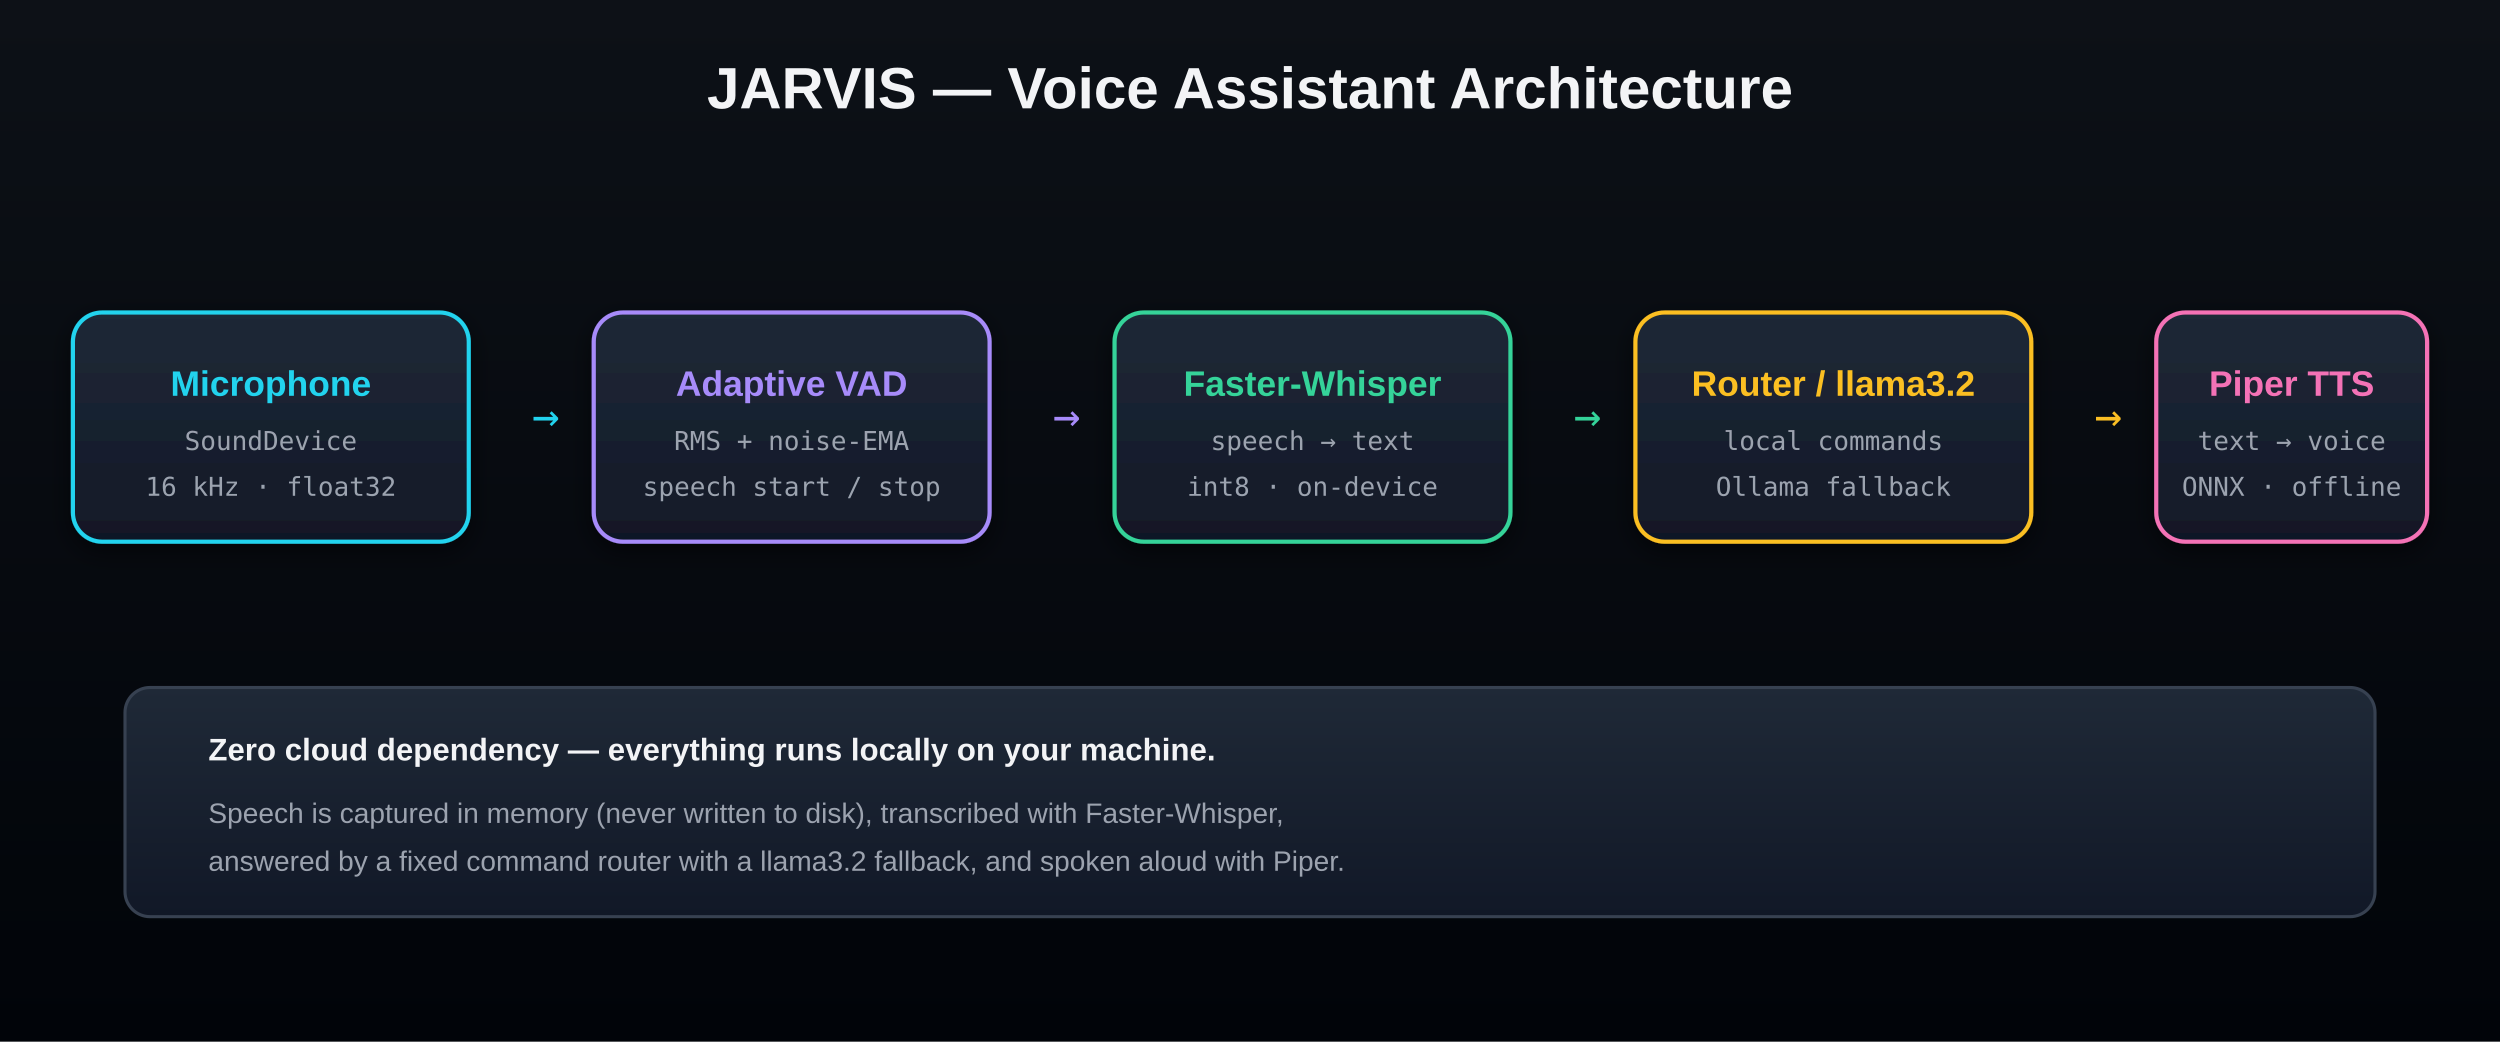
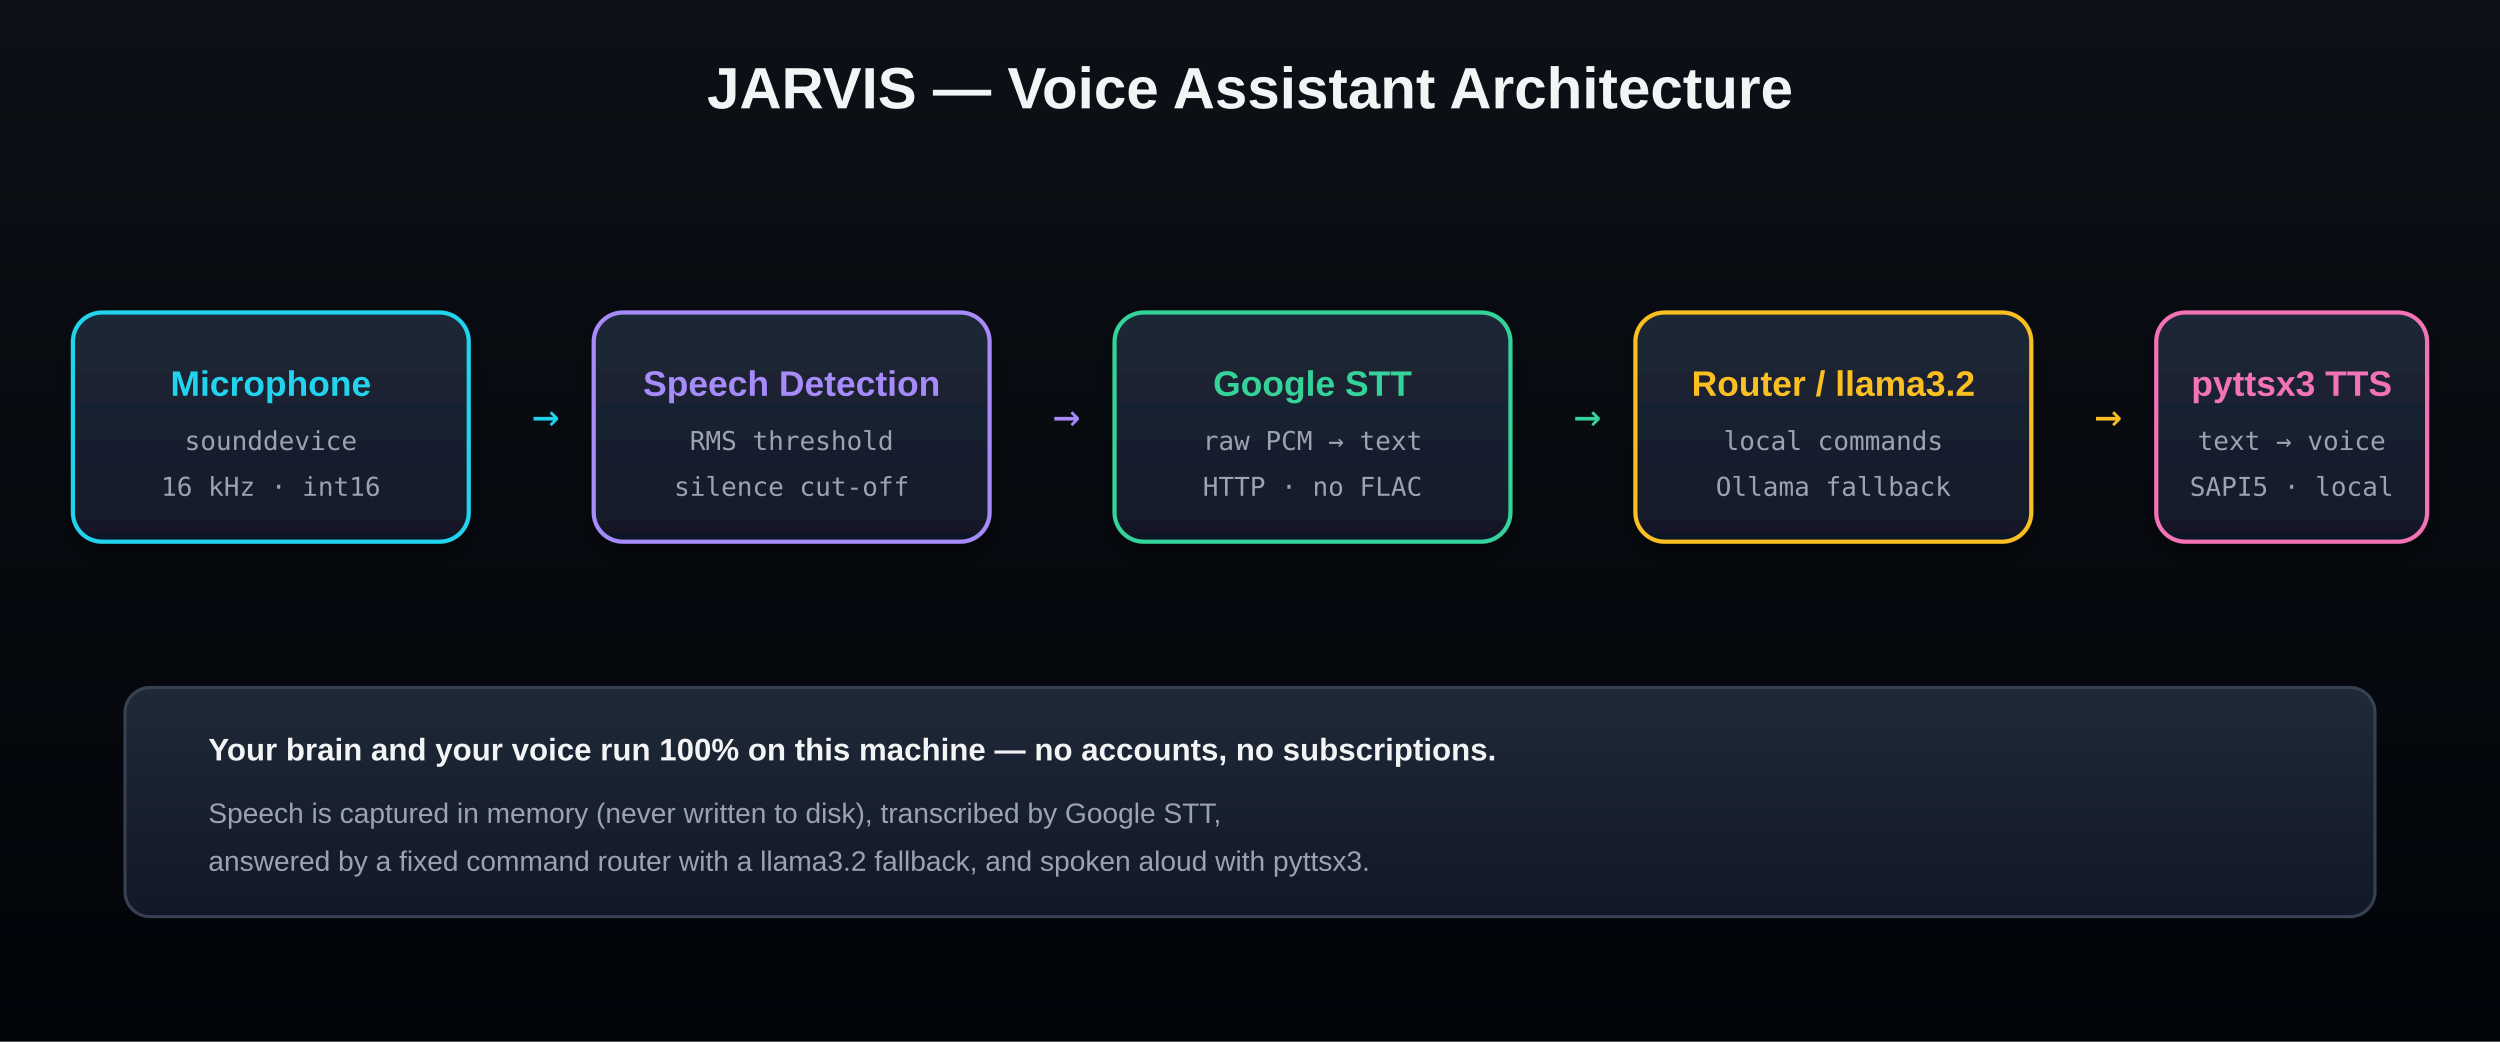
<svg xmlns="http://www.w3.org/2000/svg" width="1200" height="500" viewBox="0 0 1200 500">
  <defs>
    <linearGradient id="bg" x1="0" y1="0" x2="0" y2="1">
      <stop offset="0%" stop-color="#0d1117" />
      <stop offset="100%" stop-color="#010409" />
    </linearGradient>
    <linearGradient id="box" x1="0" y1="0" x2="0" y2="1">
      <stop offset="0%" stop-color="#1f2937" />
      <stop offset="100%" stop-color="#111827" />
    </linearGradient>
    <linearGradient id="accent" x1="0" y1="0" x2="1" y2="1">
      <stop offset="0%" stop-color="#22d3ee" />
      <stop offset="100%" stop-color="#a78bfa" />
    </linearGradient>
    <filter id="shadow" x="-20%" y="-20%" width="140%" height="140%">
      <feDropShadow dx="0" dy="4" stdDeviation="6" flood-color="#000" flood-opacity="0.55" />
    </filter>
  </defs>
  <rect width="1200" height="500" fill="url(#bg)" />
  <text x="600" y="52" text-anchor="middle" font-family="Segoe UI, Arial, sans-serif" font-size="28" font-weight="700" fill="#f3f4f6">JARVIS — Voice Assistant Architecture</text>
  <line x1="420" y1="70" x2="780" y2="70" stroke="url(#accent)" stroke-width="3" stroke-linecap="round" />
  <g filter="url(#shadow)">
    <rect x="35" y="150" width="190" height="110" rx="14" fill="url(#box)" stroke="#22d3ee" stroke-width="2" />
    <text x="130" y="190" text-anchor="middle" font-family="Segoe UI, Arial" font-size="17" font-weight="700" fill="#22d3ee">Microphone</text>
-     <text x="130" y="216" text-anchor="middle" font-family="Consolas, monospace" font-size="12.5" fill="#9ca3af">SoundDevice</text>
-     <text x="130" y="238" text-anchor="middle" font-family="Consolas, monospace" font-size="12.5" fill="#9ca3af">16 kHz · float32</text>
+     <text x="130" y="216" text-anchor="middle" font-family="Consolas, monospace" font-size="12.5" fill="#9ca3af">sounddevice</text>
+     <text x="130" y="238" text-anchor="middle" font-family="Consolas, monospace" font-size="12.5" fill="#9ca3af">16 kHz · int16</text>
  </g>
  <text x="262" y="207" text-anchor="middle" font-family="Consolas, monospace" font-size="22" fill="#22d3ee">→</text>
  <g filter="url(#shadow)">
    <rect x="285" y="150" width="190" height="110" rx="14" fill="url(#box)" stroke="#a78bfa" stroke-width="2" />
-     <text x="380" y="190" text-anchor="middle" font-family="Segoe UI, Arial" font-size="17" font-weight="700" fill="#a78bfa">Adaptive VAD</text>
-     <text x="380" y="216" text-anchor="middle" font-family="Consolas, monospace" font-size="12.5" fill="#9ca3af">RMS + noise-EMA</text>
-     <text x="380" y="238" text-anchor="middle" font-family="Consolas, monospace" font-size="12.5" fill="#9ca3af">speech start / stop</text>
+     <text x="380" y="190" text-anchor="middle" font-family="Segoe UI, Arial" font-size="17" font-weight="700" fill="#a78bfa">Speech Detection</text>
+     <text x="380" y="216" text-anchor="middle" font-family="Consolas, monospace" font-size="12.5" fill="#9ca3af">RMS threshold</text>
+     <text x="380" y="238" text-anchor="middle" font-family="Consolas, monospace" font-size="12.5" fill="#9ca3af">silence cut-off</text>
  </g>
  <text x="512" y="207" text-anchor="middle" font-family="Consolas, monospace" font-size="22" fill="#a78bfa">→</text>
  <g filter="url(#shadow)">
    <rect x="535" y="150" width="190" height="110" rx="14" fill="url(#box)" stroke="#34d399" stroke-width="2" />
-     <text x="630" y="190" text-anchor="middle" font-family="Segoe UI, Arial" font-size="17" font-weight="700" fill="#34d399">Faster-Whisper</text>
-     <text x="630" y="216" text-anchor="middle" font-family="Consolas, monospace" font-size="12.5" fill="#9ca3af">speech → text</text>
-     <text x="630" y="238" text-anchor="middle" font-family="Consolas, monospace" font-size="12.5" fill="#9ca3af">int8 · on-device</text>
+     <text x="630" y="190" text-anchor="middle" font-family="Segoe UI, Arial" font-size="17" font-weight="700" fill="#34d399">Google STT</text>
+     <text x="630" y="216" text-anchor="middle" font-family="Consolas, monospace" font-size="12.5" fill="#9ca3af">raw PCM → text</text>
+     <text x="630" y="238" text-anchor="middle" font-family="Consolas, monospace" font-size="12.5" fill="#9ca3af">HTTP · no FLAC</text>
  </g>
  <text x="762" y="207" text-anchor="middle" font-family="Consolas, monospace" font-size="22" fill="#34d399">→</text>
  <g filter="url(#shadow)">
    <rect x="785" y="150" width="190" height="110" rx="14" fill="url(#box)" stroke="#fbbf24" stroke-width="2" />
    <text x="880" y="190" text-anchor="middle" font-family="Segoe UI, Arial" font-size="17" font-weight="700" fill="#fbbf24">Router / llama3.2</text>
    <text x="880" y="216" text-anchor="middle" font-family="Consolas, monospace" font-size="12.5" fill="#9ca3af">local commands</text>
    <text x="880" y="238" text-anchor="middle" font-family="Consolas, monospace" font-size="12.5" fill="#9ca3af">Ollama fallback</text>
  </g>
  <text x="1012" y="207" text-anchor="middle" font-family="Consolas, monospace" font-size="22" fill="#fbbf24">→</text>
  <g filter="url(#shadow)">
    <rect x="1035" y="150" width="130" height="110" rx="14" fill="url(#box)" stroke="#f472b6" stroke-width="2" />
-     <text x="1100" y="190" text-anchor="middle" font-family="Segoe UI, Arial" font-size="17" font-weight="700" fill="#f472b6">Piper TTS</text>
+     <text x="1100" y="190" text-anchor="middle" font-family="Segoe UI, Arial" font-size="17" font-weight="700" fill="#f472b6">pyttsx3 TTS</text>
    <text x="1100" y="216" text-anchor="middle" font-family="Consolas, monospace" font-size="12.5" fill="#9ca3af">text → voice</text>
-     <text x="1100" y="238" text-anchor="middle" font-family="Consolas, monospace" font-size="12.5" fill="#9ca3af">ONNX · offline</text>
+     <text x="1100" y="238" text-anchor="middle" font-family="Consolas, monospace" font-size="12.5" fill="#9ca3af">SAPI5 · local</text>
  </g>
  <rect x="60" y="330" width="1080" height="110" rx="12" fill="url(#box)" stroke="#374151" stroke-width="1.5" />
-   <text x="100" y="365" font-family="Segoe UI, Arial" font-size="15" font-weight="700" fill="#f3f4f6">Zero cloud dependency — everything runs locally on your machine.</text>
-   <text x="100" y="395" font-family="Segoe UI, Arial" font-size="13.5" fill="#9ca3af">Speech is captured in memory (never written to disk), transcribed with Faster-Whisper,</text>
-   <text x="100" y="418" font-family="Segoe UI, Arial" font-size="13.5" fill="#9ca3af">answered by a fixed command router with a llama3.2 fallback, and spoken aloud with Piper.</text>
+   <text x="100" y="365" font-family="Segoe UI, Arial" font-size="15" font-weight="700" fill="#f3f4f6">Your brain and your voice run 100% on this machine — no accounts, no subscriptions.</text>
+   <text x="100" y="395" font-family="Segoe UI, Arial" font-size="13.5" fill="#9ca3af">Speech is captured in memory (never written to disk), transcribed by Google STT,</text>
+   <text x="100" y="418" font-family="Segoe UI, Arial" font-size="13.5" fill="#9ca3af">answered by a fixed command router with a llama3.2 fallback, and spoken aloud with pyttsx3.</text>
</svg>
